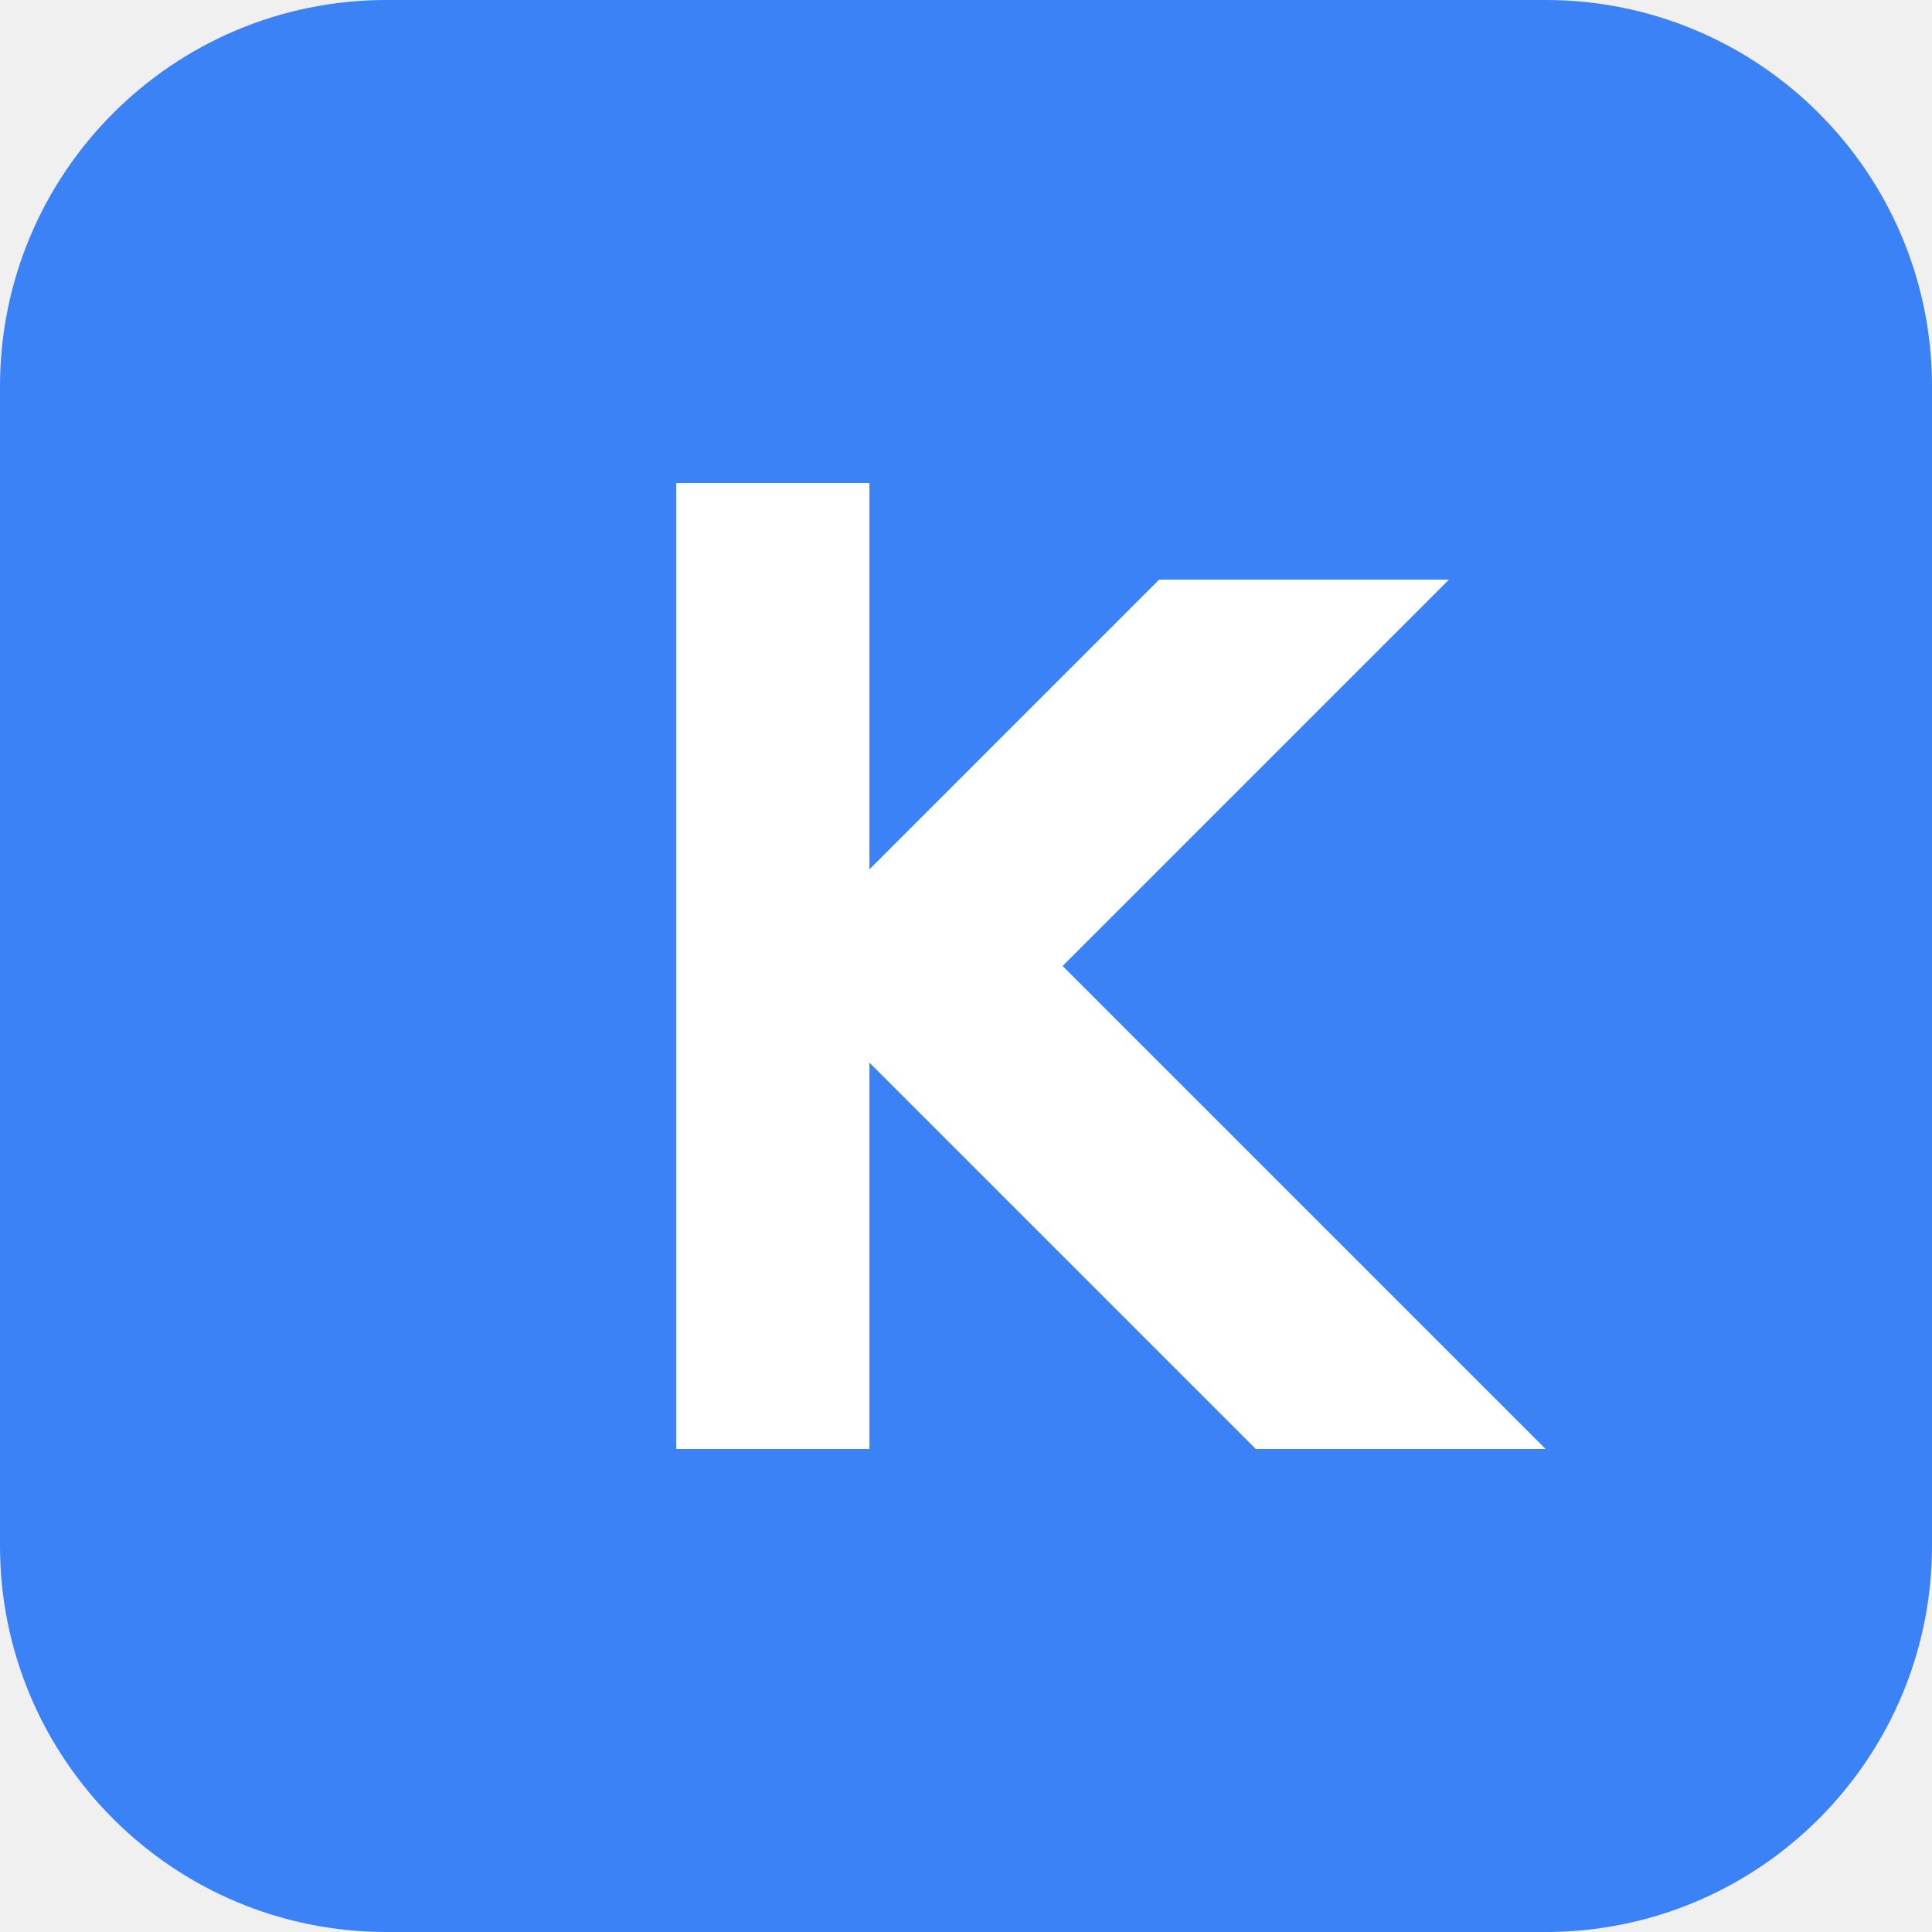
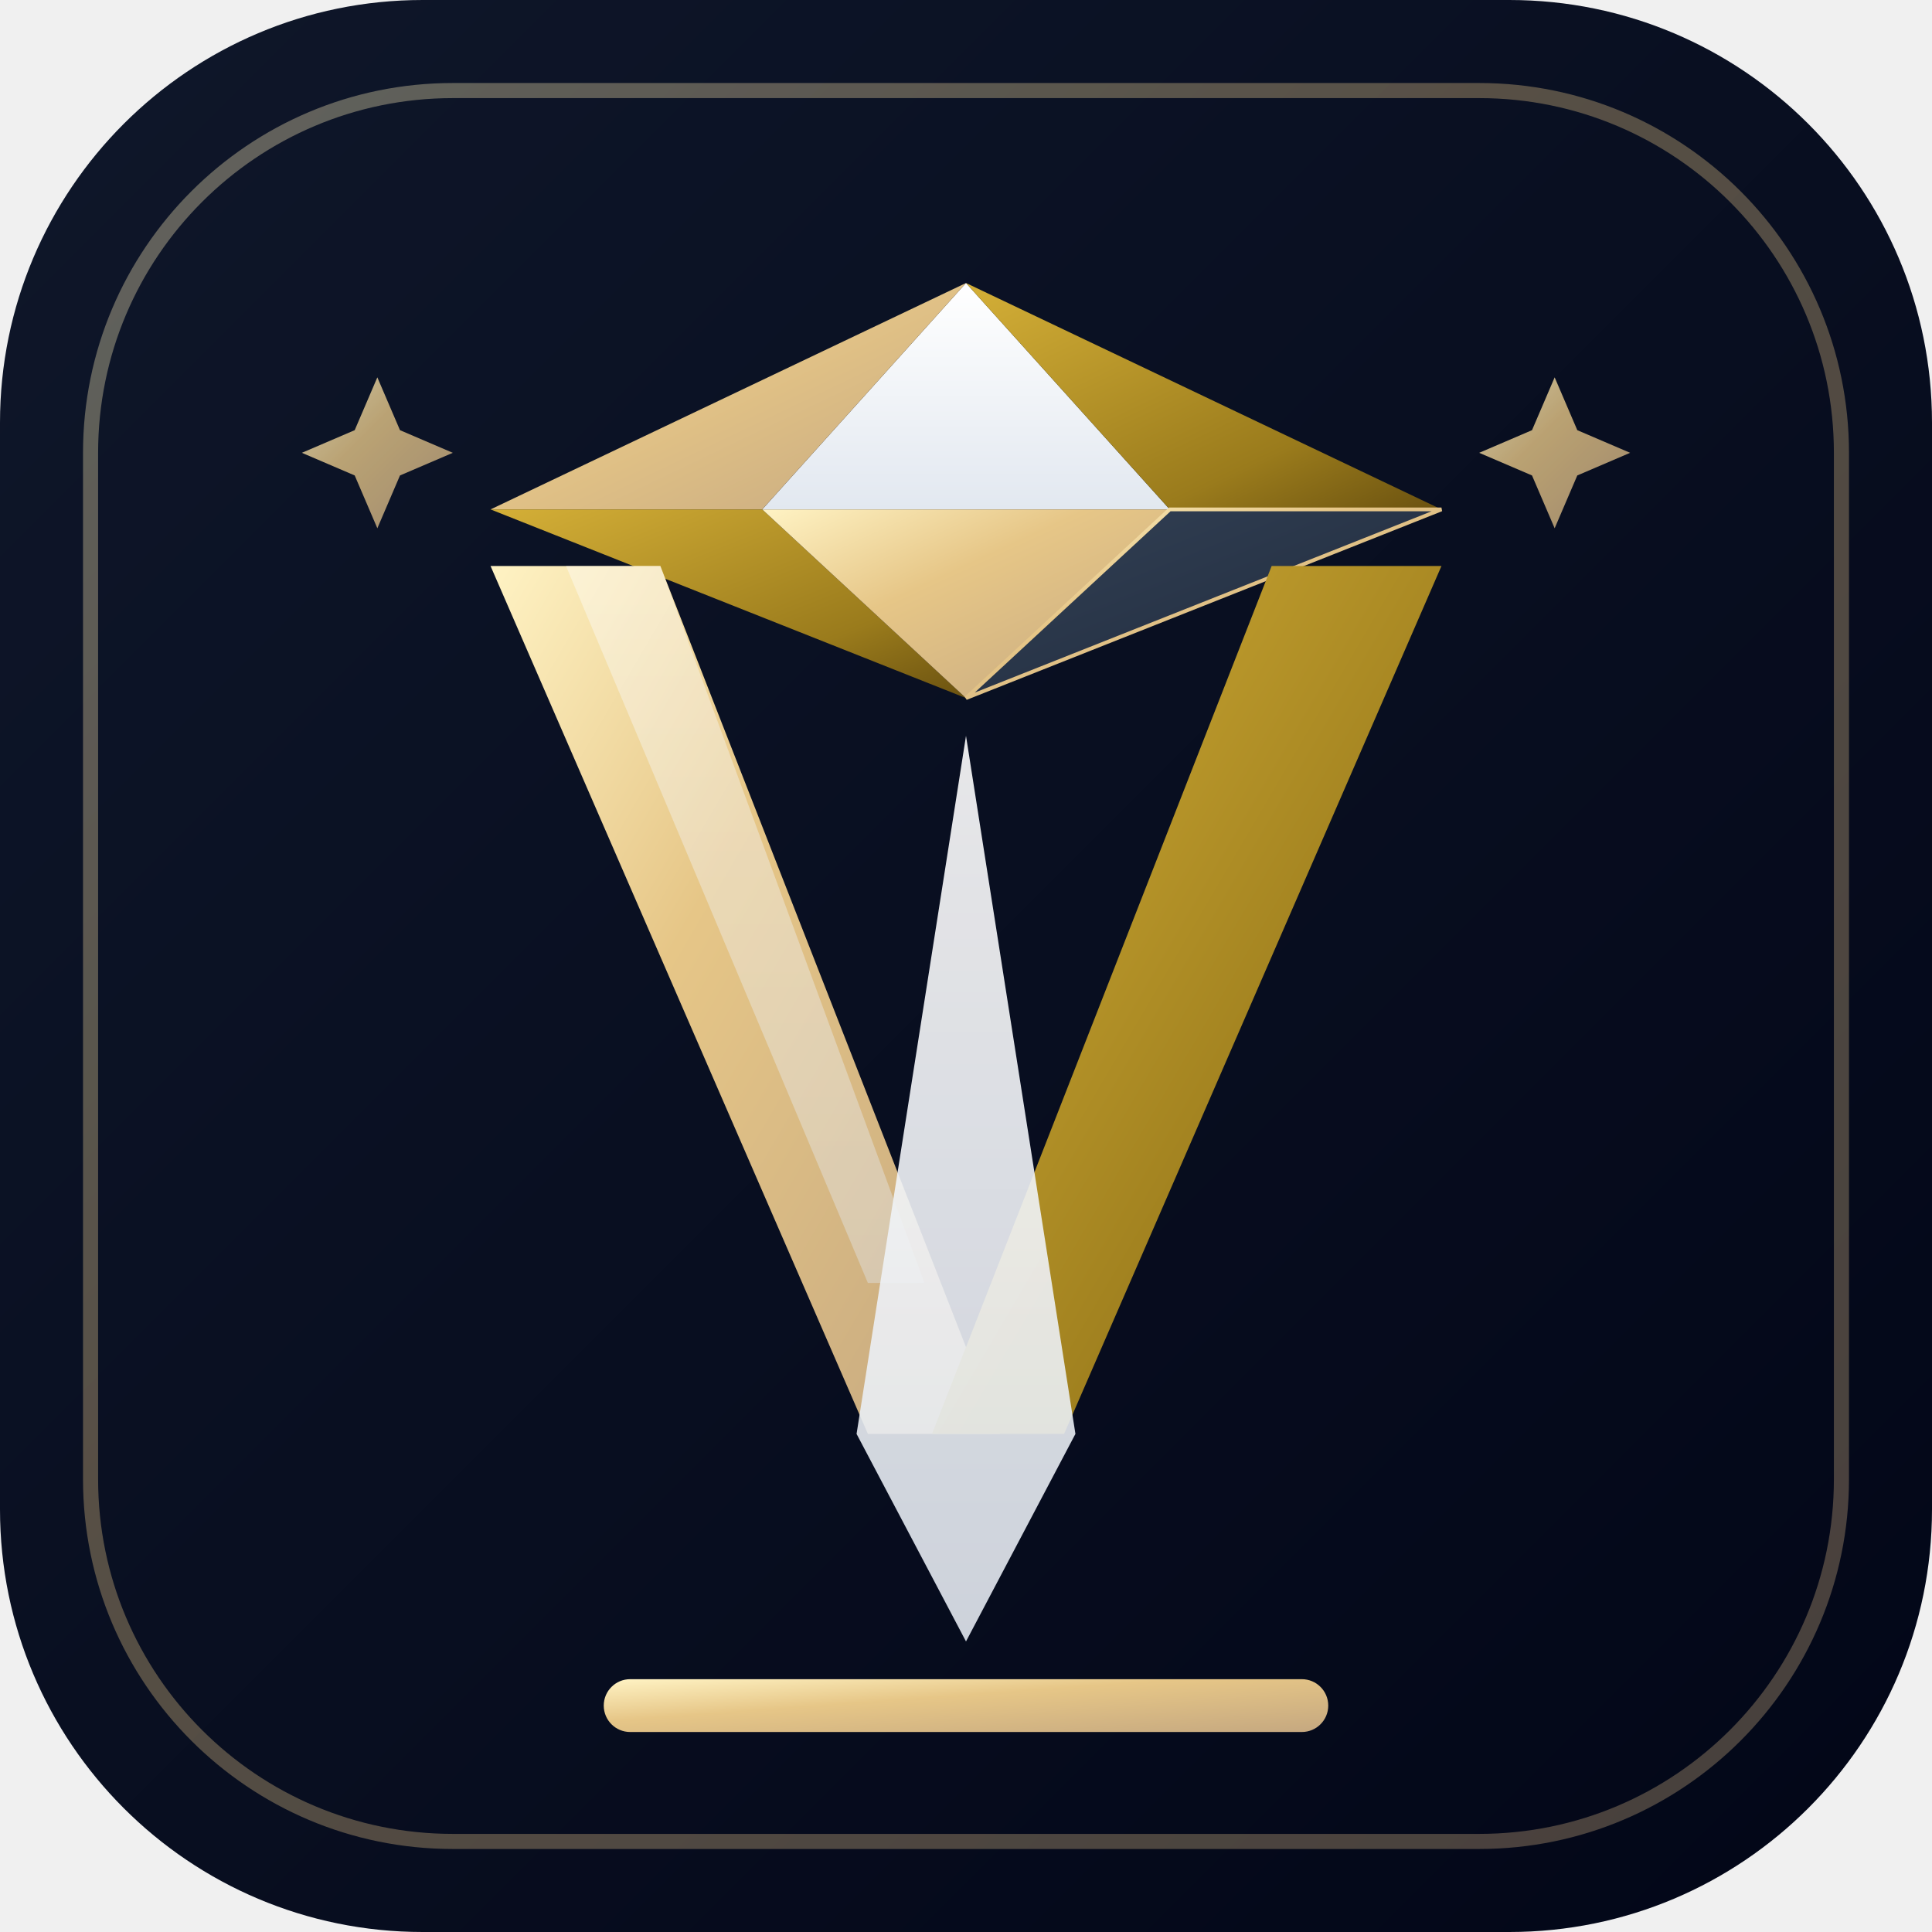
- <svg xmlns="http://www.w3.org/2000/svg" viewBox="0 0 100 100">
-   <rect width="100" height="100" rx="20" fill="#3B82F6" />
-   <path d="M35 25v50h10V55l20 20h15L55 50l20-20H60L45 45V25H35z" fill="#ffffff" />
+ <svg xmlns="http://www.w3.org/2000/svg" viewBox="0 0 512 512" width="100%" height="100%">
+   <defs>
+     <linearGradient id="luxBg" x1="0%" y1="0%" x2="100%" y2="100%">
+       <stop offset="0%" stop-color="#0F172A" />
+       <stop offset="100%" stop-color="#020617" />
+     </linearGradient>
+     <linearGradient id="goldLight" x1="0%" y1="0%" x2="100%" y2="100%">
+       <stop offset="0%" stop-color="#FFF3C4" />
+       <stop offset="40%" stop-color="#E6C687" />
+       <stop offset="100%" stop-color="#C5A880" />
+     </linearGradient>
+     <linearGradient id="goldDark" x1="0%" y1="0%" x2="100%" y2="100%">
+       <stop offset="0%" stop-color="#D4AF37" />
+       <stop offset="70%" stop-color="#9A7B1C" />
+       <stop offset="100%" stop-color="#6B5210" />
+     </linearGradient>
+     <linearGradient id="platinum" x1="0%" y1="0%" x2="0%" y2="100%">
+       <stop offset="0%" stop-color="#FFFFFF" />
+       <stop offset="100%" stop-color="#E2E8F0" opacity="0.8" />
+     </linearGradient>
+     <linearGradient id="slateAccent" x1="0%" y1="0%" x2="100%" y2="100%">
+       <stop offset="0%" stop-color="#334155" />
+       <stop offset="100%" stop-color="#1E293B" />
+     </linearGradient>
+   </defs>
+   <rect width="512" height="512" rx="112" fill="url(#luxBg)" />
+   <rect x="24" y="24" width="464" height="464" rx="96" fill="none" stroke="url(#goldLight)" stroke-width="4" opacity="0.35" />
+   <polygon points="256,75 310,135 202,135" fill="url(#platinum)" />
+   <polygon points="202,135 256,75 130,135" fill="url(#goldLight)" />
+   <polygon points="310,135 256,75 382,135" fill="url(#goldDark)" />
+   <polygon points="130,135 202,135 256,185 130,135" fill="url(#goldDark)" />
+   <polygon points="202,135 310,135 256,185" fill="url(#goldLight)" />
+   <polygon points="310,135 382,135 256,185" fill="url(#slateAccent)" stroke="url(#goldLight)" stroke-width="1" />
+   <polygon points="130,150 230,380 265,380 175,150" fill="url(#goldLight)" />
+   <polygon points="150,150 230,340 245,340 175,150" fill="url(#platinum)" opacity="0.4" />
+   <polygon points="382,150 282,380 247,380 337,150" fill="url(#goldDark)" />
+   <polygon points="256,195 285,380 256,435 227,380" fill="url(#platinum)" opacity="0.9" />
+   <rect x="160" y="445" width="192" height="14" rx="7" fill="url(#goldLight)" />
+   <polygon points="100,100 106,114 120,120 106,126 100,140 94,126 80,120 94,114" fill="url(#goldLight)" opacity="0.8" />
+   <polygon points="412,100 418,114 432,120 418,126 412,140 406,126 392,120 406,114" fill="url(#goldLight)" opacity="0.8" />
</svg>
